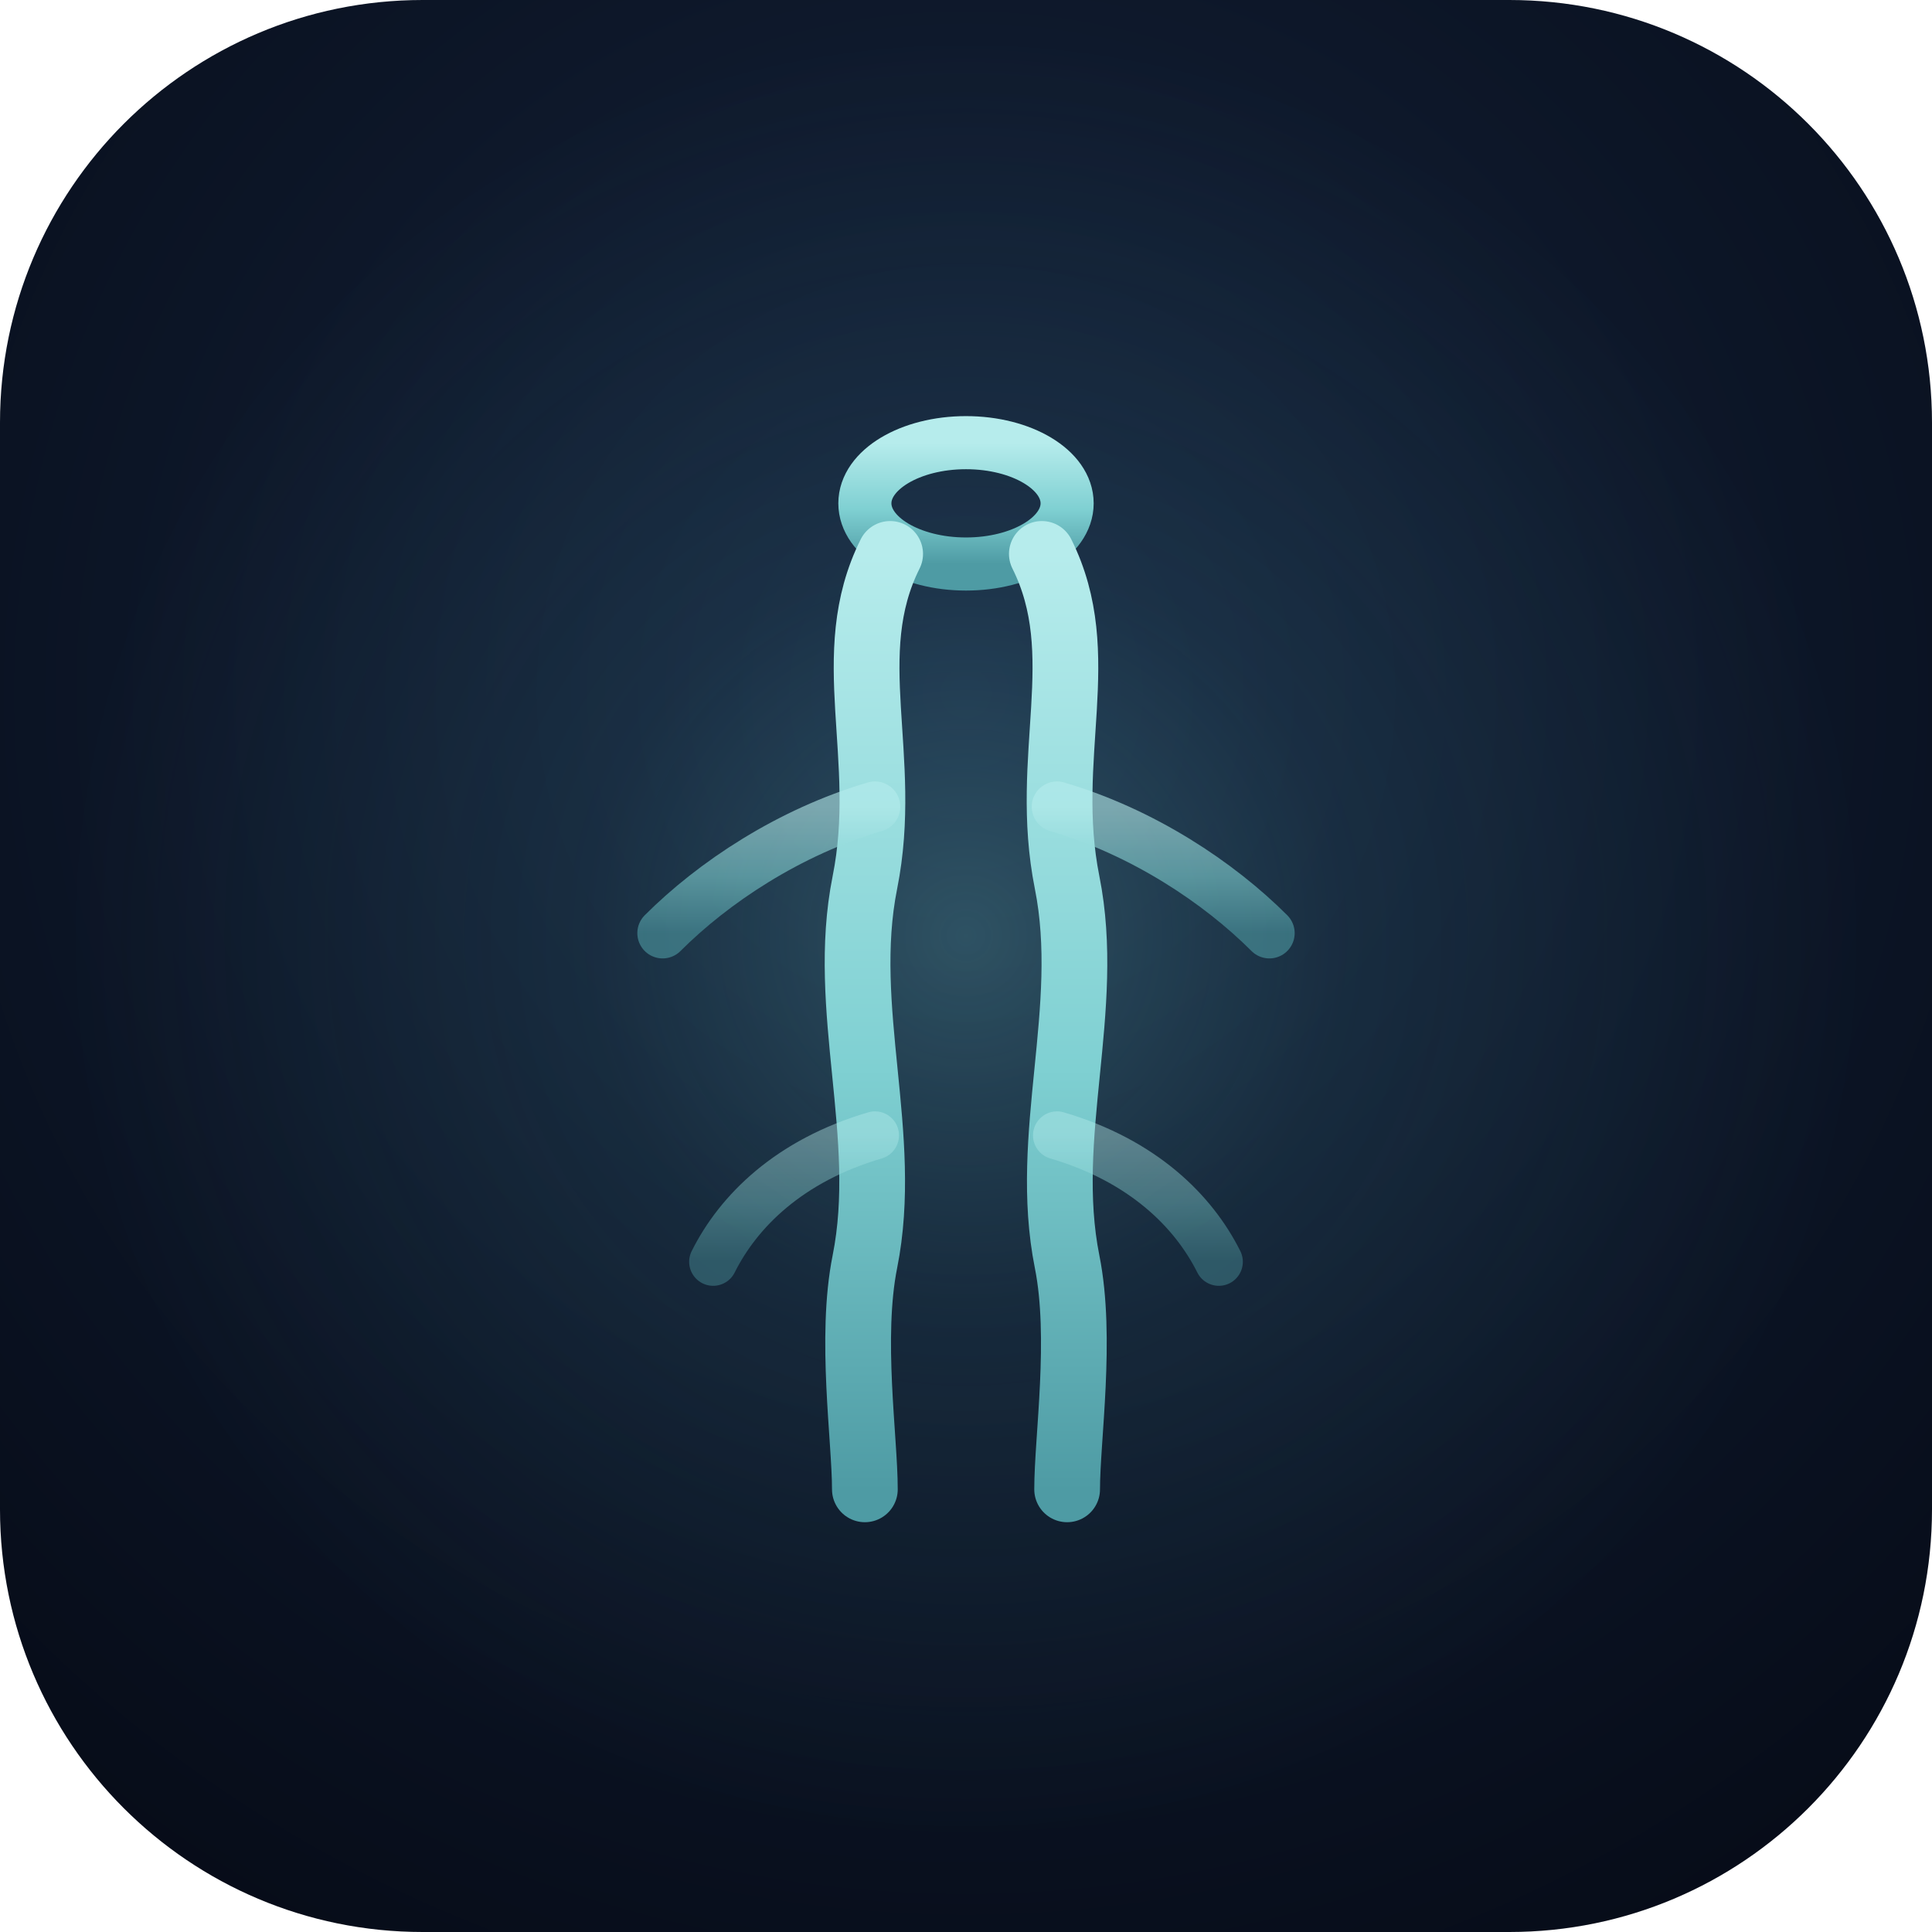
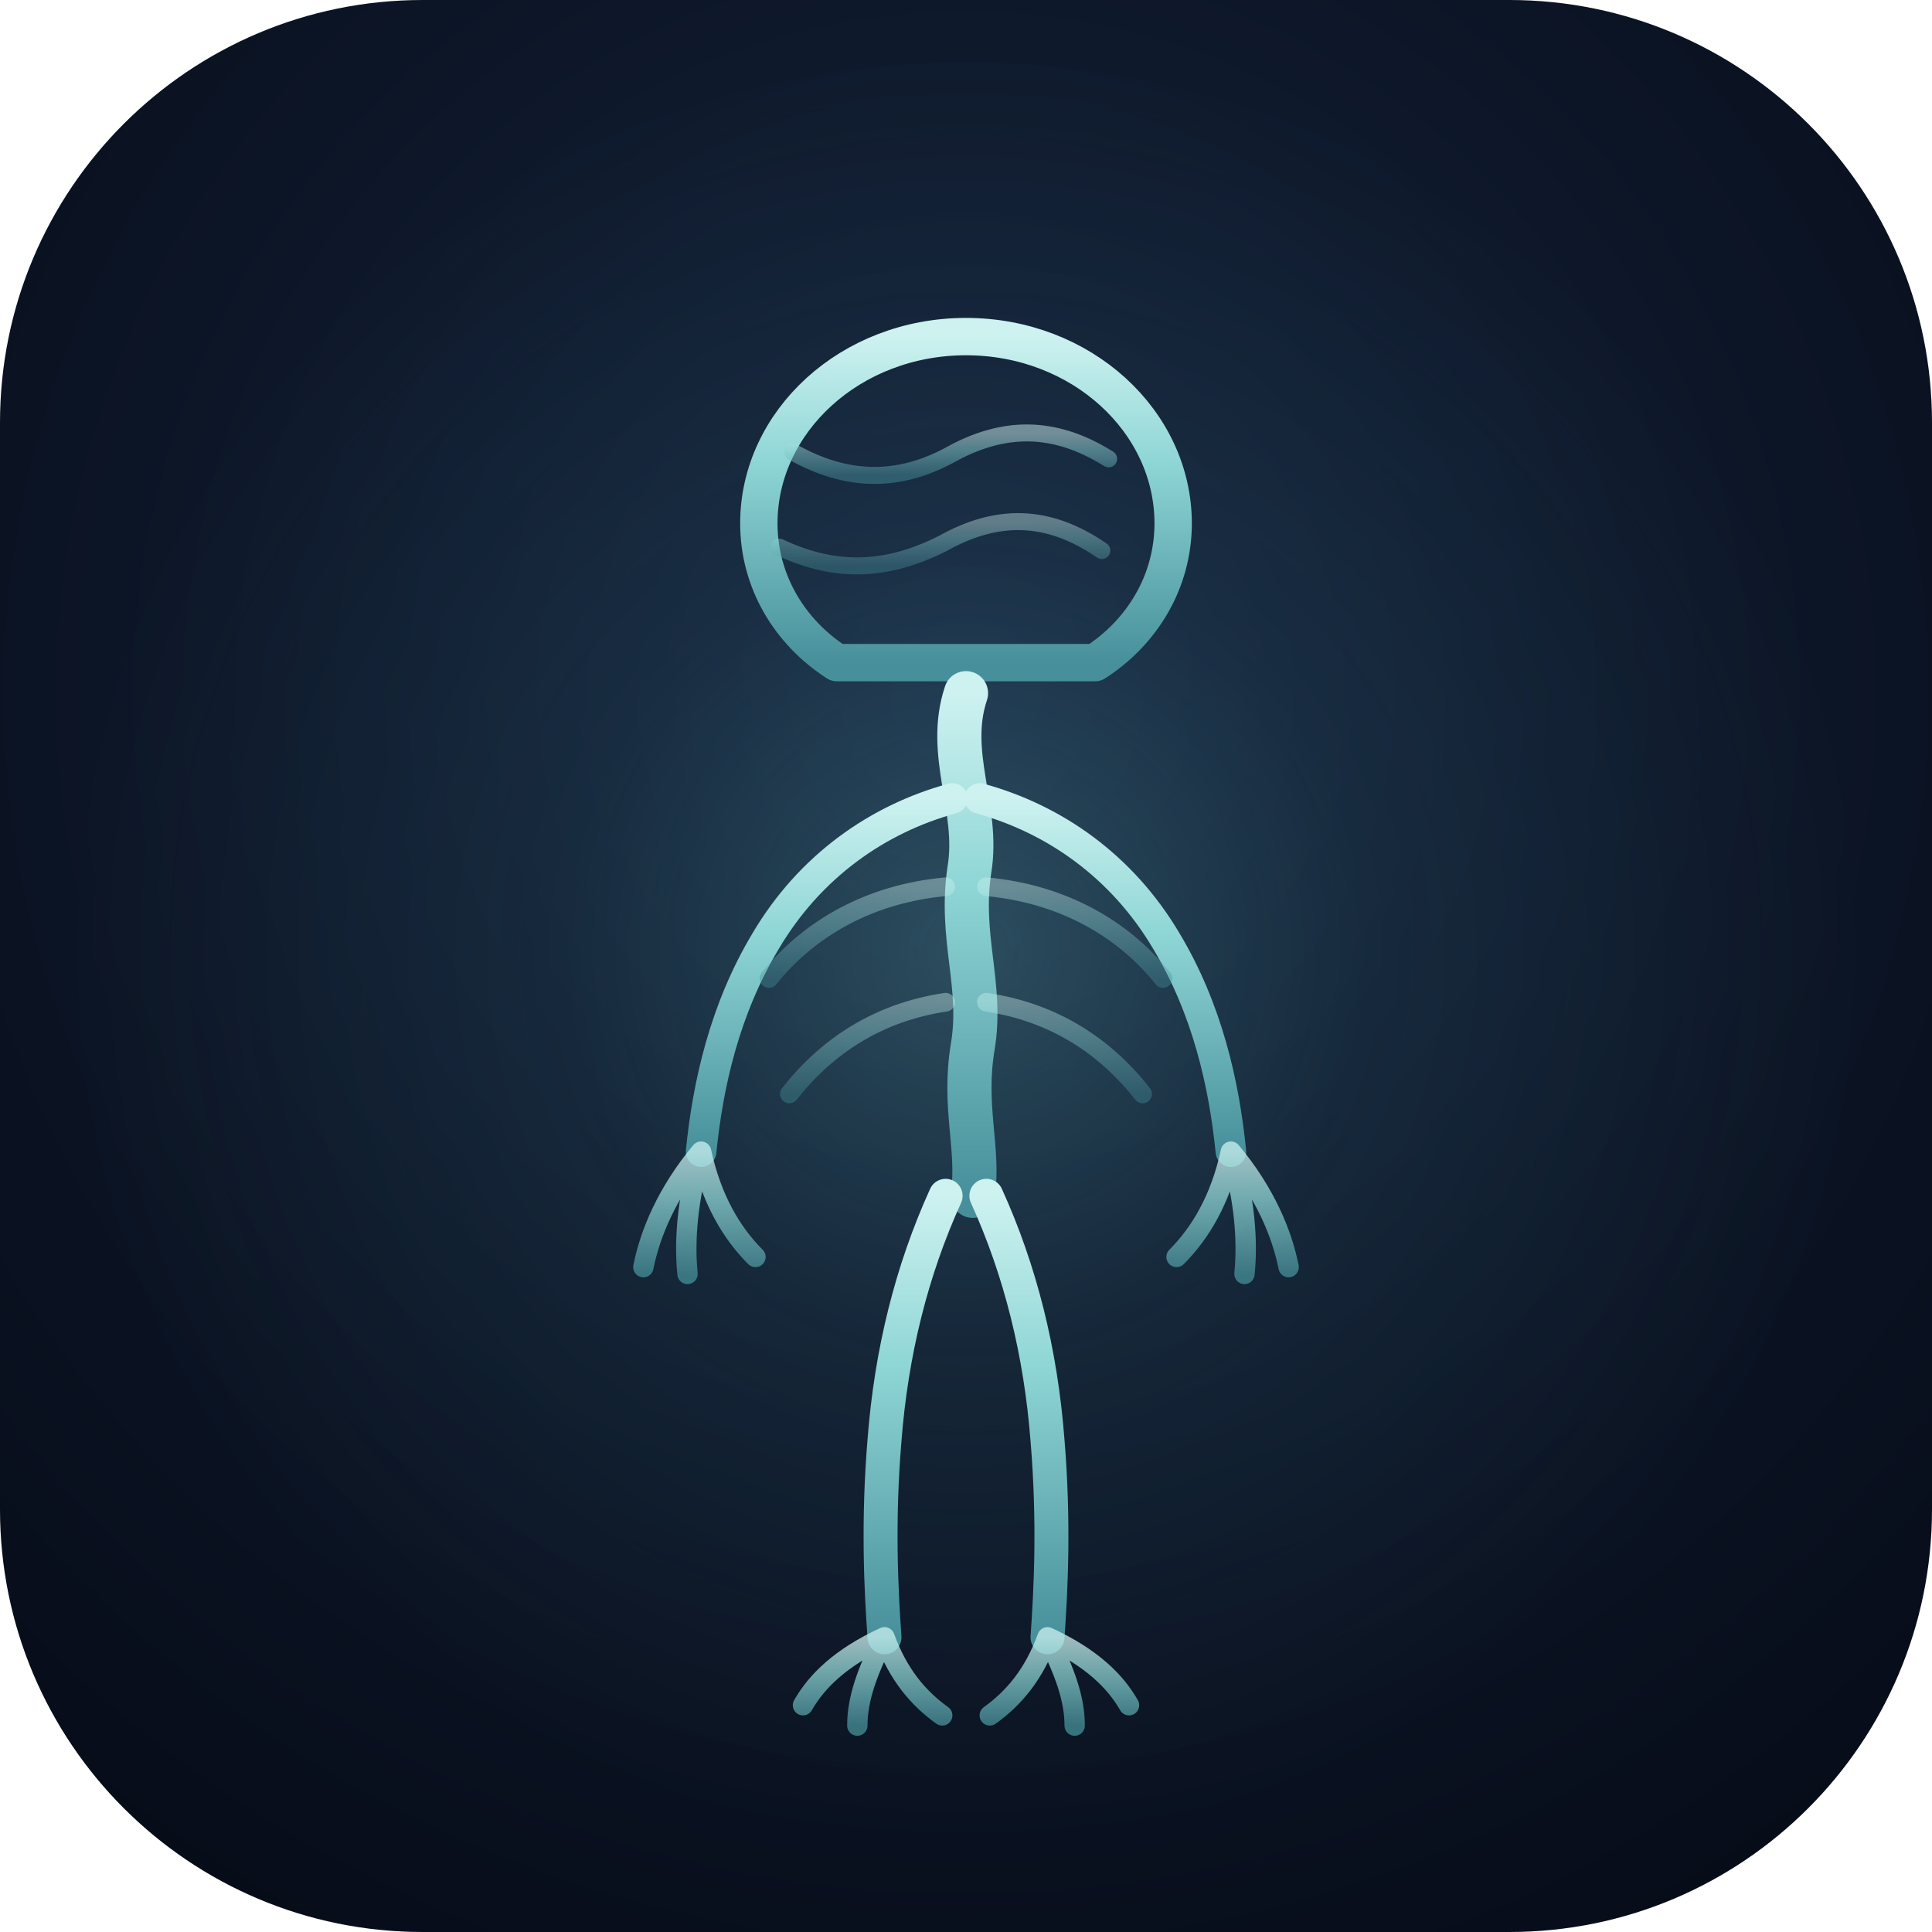
<svg xmlns="http://www.w3.org/2000/svg" viewBox="0 0 512 512" width="512" height="512">
  <defs>
    <radialGradient id="bg" cx="50%" cy="36%" r="76%">
      <stop offset="0%" stop-color="#16263f" />
      <stop offset="58%" stop-color="#0c1526" />
      <stop offset="100%" stop-color="#060b17" />
    </radialGradient>
    <radialGradient id="halo" cx="50%" cy="50%" r="50%">
-       <stop offset="0%" stop-color="#6ec4c7" stop-opacity="0.30" />
-       <stop offset="42%" stop-color="#4f9ea8" stop-opacity="0.12" />
+       <stop offset="0%" stop-color="#6ec4c7" stop-opacity="0.28" />
+       <stop offset="45%" stop-color="#4f9ea8" stop-opacity="0.10" />
      <stop offset="100%" stop-color="#4f9ea8" stop-opacity="0" />
    </radialGradient>
    <linearGradient id="nerve" x1="0" y1="0" x2="0" y2="1">
-       <stop offset="0%" stop-color="#b6ecec" />
-       <stop offset="55%" stop-color="#7fd0d2" />
-       <stop offset="100%" stop-color="#4e9ba4" />
+       <stop offset="0%" stop-color="#cdf2f0" />
+       <stop offset="38%" stop-color="#8fd6d6" />
+       <stop offset="100%" stop-color="#47909b" />
    </linearGradient>
  </defs>
  <rect width="512" height="512" rx="112" fill="url(#bg)" />
  <g id="art">
-     <circle cx="256" cy="248" r="236" fill="url(#halo)" />
-     <g transform="translate(256 256) scale(13.4) translate(-12 -11.65)" fill="none" stroke="url(#nerve)" stroke-linecap="round" stroke-linejoin="round">
-       <ellipse cx="12" cy="2.5" rx="2" ry="1.2" stroke-width="1.05" />
-       <path d="M10.5 3.5C9.5 5.5 10.5 7.5 10 10C9.5 12.5 10.5 15 10 17.5C9.7 19 10 21 10 22" stroke-width="1.3" />
-       <path d="M13.5 3.5C14.5 5.5 13.5 7.5 14 10C14.5 12.5 13.5 15 14 17.5C14.3 19 14 21 14 22" stroke-width="1.3" />
-       <path d="M10.2 8.5C8.5 9 7 10 6 11" opacity="0.6" stroke-width="1" />
-       <path d="M13.8 8.5C15.5 9 17 10 18 11" opacity="0.6" stroke-width="1" />
-       <path d="M10.2 15C8.5 15.5 7.5 16.5 7 17.5" opacity="0.42" stroke-width="0.95" />
-       <path d="M13.8 15C15.5 15.5 16.5 16.5 17 17.5" opacity="0.42" stroke-width="0.95" />
+     <circle cx="256" cy="252" r="238" fill="url(#halo)" />
+     <g fill="none" stroke="url(#nerve)" stroke-linecap="round" stroke-linejoin="round" transform="translate(256 262) scale(0.9) translate(-256 -262)">
+       <path d="M256 70c-34 0-61 25-61 55 0 17 9 32 23 41h76c14-9 23-24 23-41 0-30-27-55-61-55Z" stroke-width="11" />
+       <path d="M256 74v92" stroke-width="5" opacity="0.4" />
+       <path d="M205 104c16 9 31 9 46 1 16-9 31-9 47 1" stroke-width="5" opacity="0.5" />
+       <path d="M201 132c17 8 32 7 48-1 16-9 31-9 47 2" stroke-width="5" opacity="0.4" />
+       <path d="M256 175c-6 18 4 34 1 52-3 20 4 34 1 52-3 18 2 30 0 44" stroke-width="13" />
+       <path d="M252 206c-22 6-42 20-55 42-12 20-17 42-19 62" stroke-width="9" />
+       <path d="M260 206c22 6 42 20 55 42 12 20 17 42 19 62" stroke-width="9" />
+       <g stroke-width="6" opacity="0.75">
+         <path d="M178 310c-4 14-5 26-4 36M178 310c-10 12-15 24-17 34M178 310c3 14 9 24 16 31" />
+         <path d="M334 310c4 14 5 26 4 36M334 310c10 12 15 24 17 34M334 310c-3 14-9 24-16 31" />
+       </g>
+       <g stroke-width="5.5" opacity="0.4">
+         <path d="M250 232c-22 2-40 12-52 27M262 232c22 2 40 12 52 27" />
+         <path d="M250 266c-20 3-35 13-46 27M262 266c20 3 35 13 46 27" />
+       </g>
+       <path d="M250 323c-10 22-16 46-18 72-2 24-1 44 0 58" stroke-width="10" />
+       <path d="M262 323c10 22 16 46 18 72 2 24 1 44 0 58" stroke-width="10" />
+       <g stroke-width="6" opacity="0.75">
+         <path d="M232 453c-5 10-8 18-8 26M232 453c-13 6-20 13-24 20M232 453c4 11 10 18 17 23" />
+         <path d="M280 453c5 10 8 18 8 26M280 453c13 6 20 13 24 20M280 453c-4 11-10 18-17 23" />
+       </g>
    </g>
  </g>
</svg>
